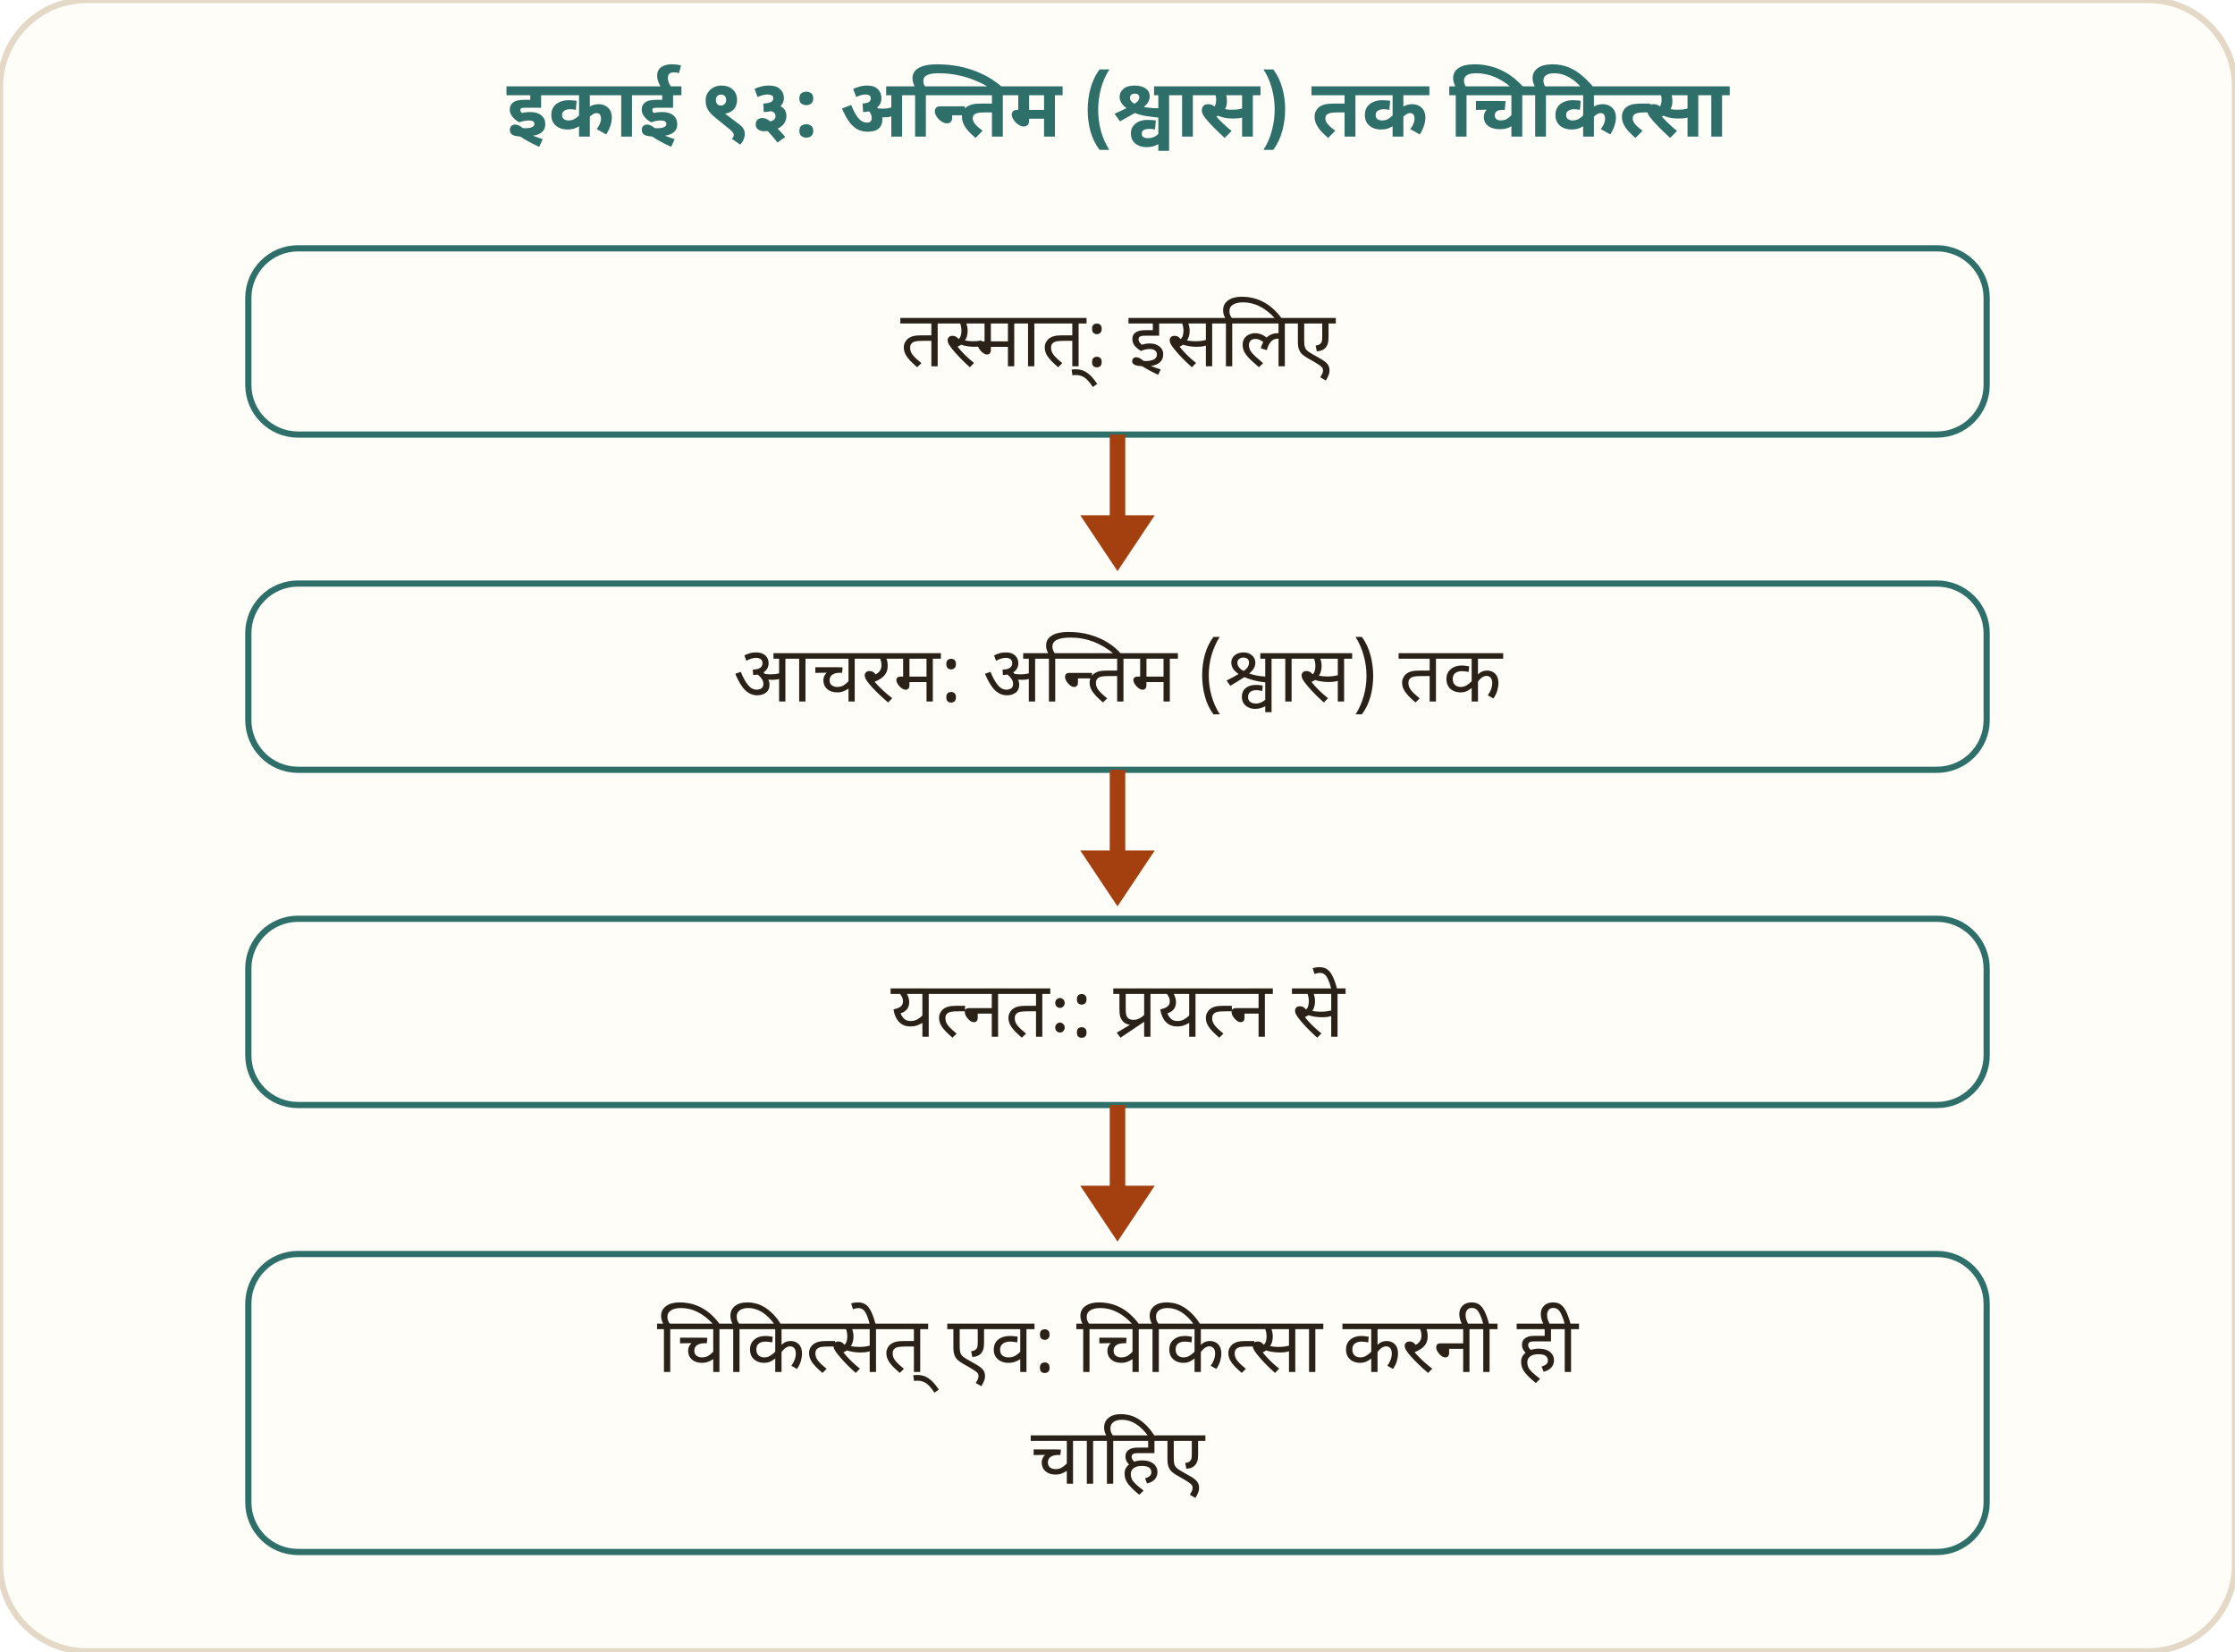
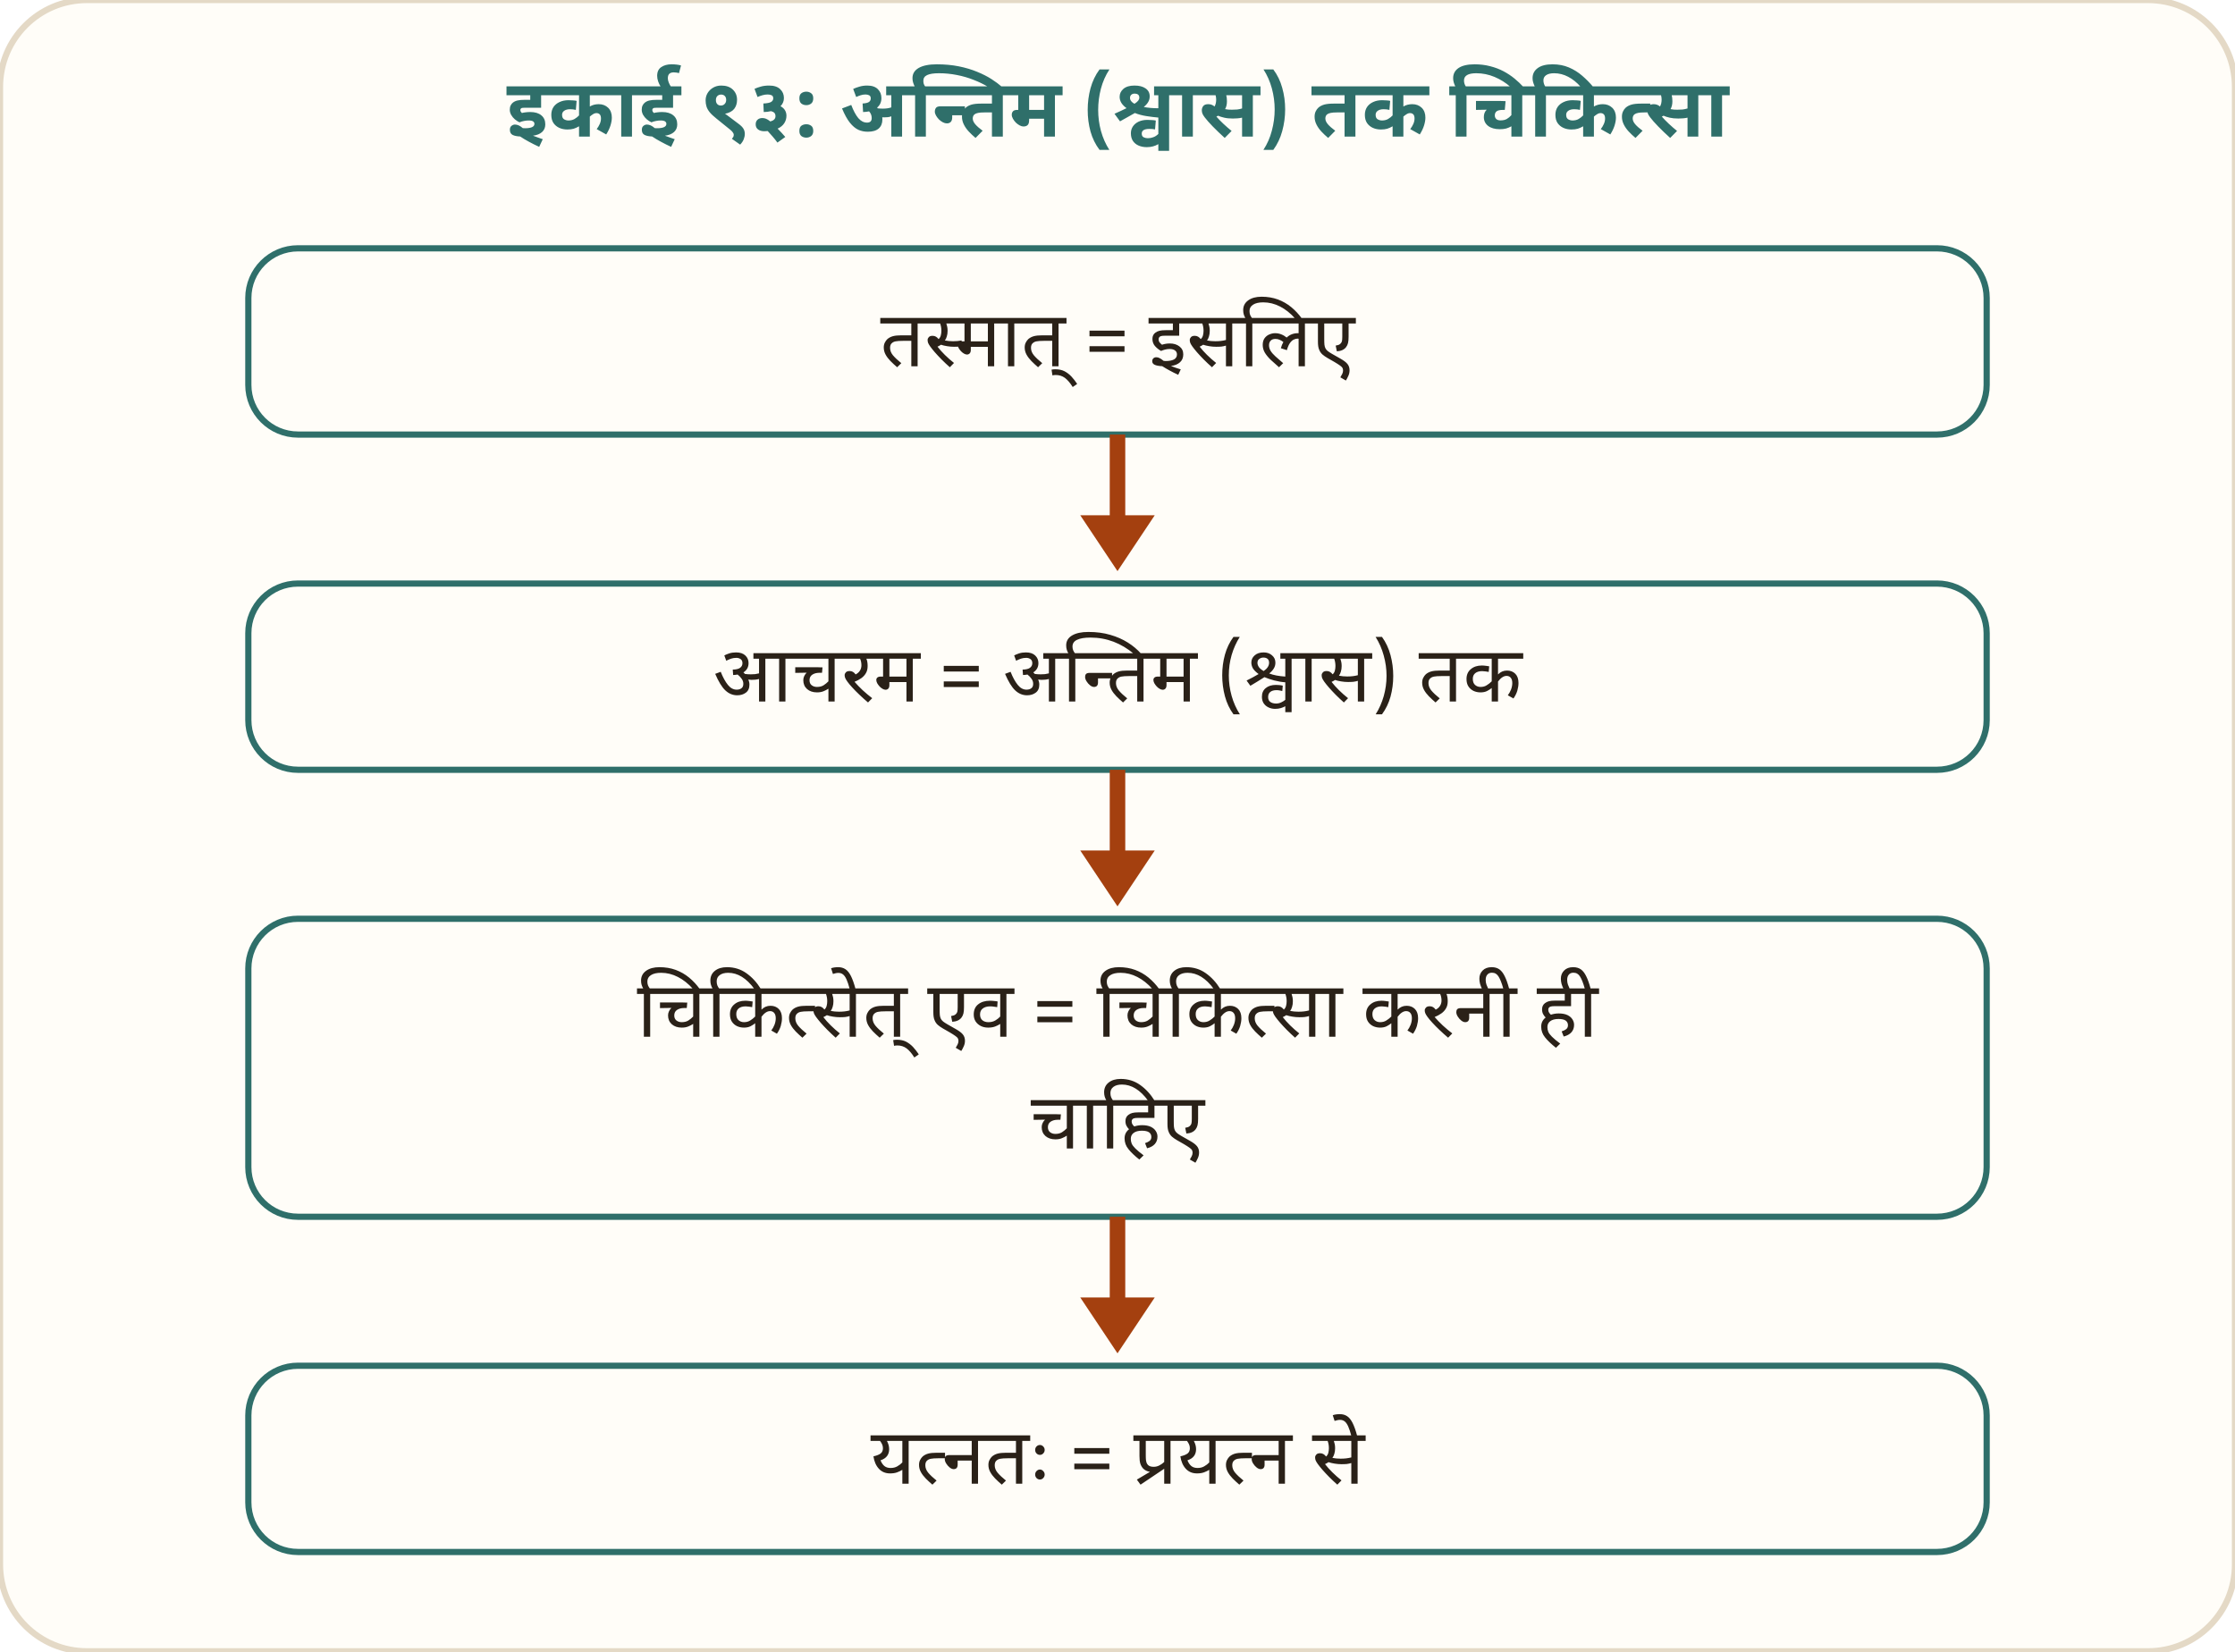
<svg xmlns="http://www.w3.org/2000/svg" viewBox="0 0 360 266" role="img">
  <rect width="360" height="266" rx="14" fill="#fffdf8" stroke="#e4d9c6" />
  <text x="180" y="22" font-family="'Noto Sans Devanagari','Mukta','Nirmala UI','Mangal',sans-serif" font-size="13" font-weight="700" fill="#2f6f6a" text-anchor="middle">इकाई ९३: अन्तिम (श्वास) तक चिकित्सा</text>
  <rect x="40" y="40" width="280" height="30" rx="8" fill="#fffdf8" stroke="#2f6f6a" />
-   <text x="180.0" y="59.0" font-family="'Noto Sans Devanagari','Mukta','Nirmala UI','Mangal',sans-serif" font-size="12.5" font-weight="500" fill="#2a2118" text-anchor="middle">तस्मात्: इसलिए</text>
+   <text x="180.0" y="59.0" font-family="'Noto Sans Devanagari','Mukta','Nirmala UI','Mangal',sans-serif" font-size="12.5" font-weight="500" fill="#2a2118" text-anchor="middle">तस्मात् = इसलिए</text>
  <line x1="180" y1="70" x2="180" y2="86" stroke="#a4400f" stroke-width="2.5" />
  <polygon points="180,92 174,83 186,83" fill="#a4400f" />
  <rect x="40" y="94" width="280" height="30" rx="8" fill="#fffdf8" stroke="#2f6f6a" />
-   <text x="180.0" y="113.0" font-family="'Noto Sans Devanagari','Mukta','Nirmala UI','Mangal',sans-serif" font-size="12.5" font-weight="500" fill="#2a2118" text-anchor="middle">आचरम: अन्तिम (श्वास) तक</text>
+   <text x="180.0" y="113.0" font-family="'Noto Sans Devanagari','Mukta','Nirmala UI','Mangal',sans-serif" font-size="12.5" font-weight="500" fill="#2a2118" text-anchor="middle">आचरम = अन्तिम (श्वास) तक</text>
  <line x1="180" y1="124" x2="180" y2="140" stroke="#a4400f" stroke-width="2.5" />
  <polygon points="180,146 174,137 186,137" fill="#a4400f" />
-   <rect x="40" y="148" width="280" height="30" rx="8" fill="#fffdf8" stroke="#2f6f6a" />
-   <text x="180.0" y="167.0" font-family="'Noto Sans Devanagari','Mukta','Nirmala UI','Mangal',sans-serif" font-size="12.5" font-weight="500" fill="#2a2118" text-anchor="middle">यत्नतः: प्रयत्न से</text>
-   <line x1="180" y1="178" x2="180" y2="194" stroke="#a4400f" stroke-width="2.5" />
-   <polygon points="180,200 174,191 186,191" fill="#a4400f" />
-   <rect x="40" y="202" width="280" height="48" rx="8" fill="#fffdf8" stroke="#2f6f6a" />
-   <text x="180.0" y="221.0" font-family="'Noto Sans Devanagari','Mukta','Nirmala UI','Mangal',sans-serif" font-size="12.5" font-weight="500" fill="#2a2118" text-anchor="middle">चिकित्सेत् एव: चिकित्सा करनी ही</text>
-   <text x="180.0" y="239.0" font-family="'Noto Sans Devanagari','Mukta','Nirmala UI','Mangal',sans-serif" font-size="12.5" font-weight="500" fill="#2a2118" text-anchor="middle">चाहिए</text>
+   <rect x="40" y="148" width="280" height="48" rx="8" fill="#fffdf8" stroke="#2f6f6a" />
+   <text x="180.0" y="167.0" font-family="'Noto Sans Devanagari','Mukta','Nirmala UI','Mangal',sans-serif" font-size="12.5" font-weight="500" fill="#2a2118" text-anchor="middle">चिकित्सेत् एव = चिकित्सा करनी ही</text>
+   <text x="180.0" y="185.0" font-family="'Noto Sans Devanagari','Mukta','Nirmala UI','Mangal',sans-serif" font-size="12.5" font-weight="500" fill="#2a2118" text-anchor="middle">चाहिए</text>
+   <line x1="180" y1="196" x2="180" y2="212" stroke="#a4400f" stroke-width="2.5" />
+   <polygon points="180,218 174,209 186,209" fill="#a4400f" />
+   <rect x="40" y="220" width="280" height="30" rx="8" fill="#fffdf8" stroke="#2f6f6a" />
+   <text x="180.0" y="239.0" font-family="'Noto Sans Devanagari','Mukta','Nirmala UI','Mangal',sans-serif" font-size="12.5" font-weight="500" fill="#2a2118" text-anchor="middle">यत्नतः = प्रयत्न से</text>
</svg>
